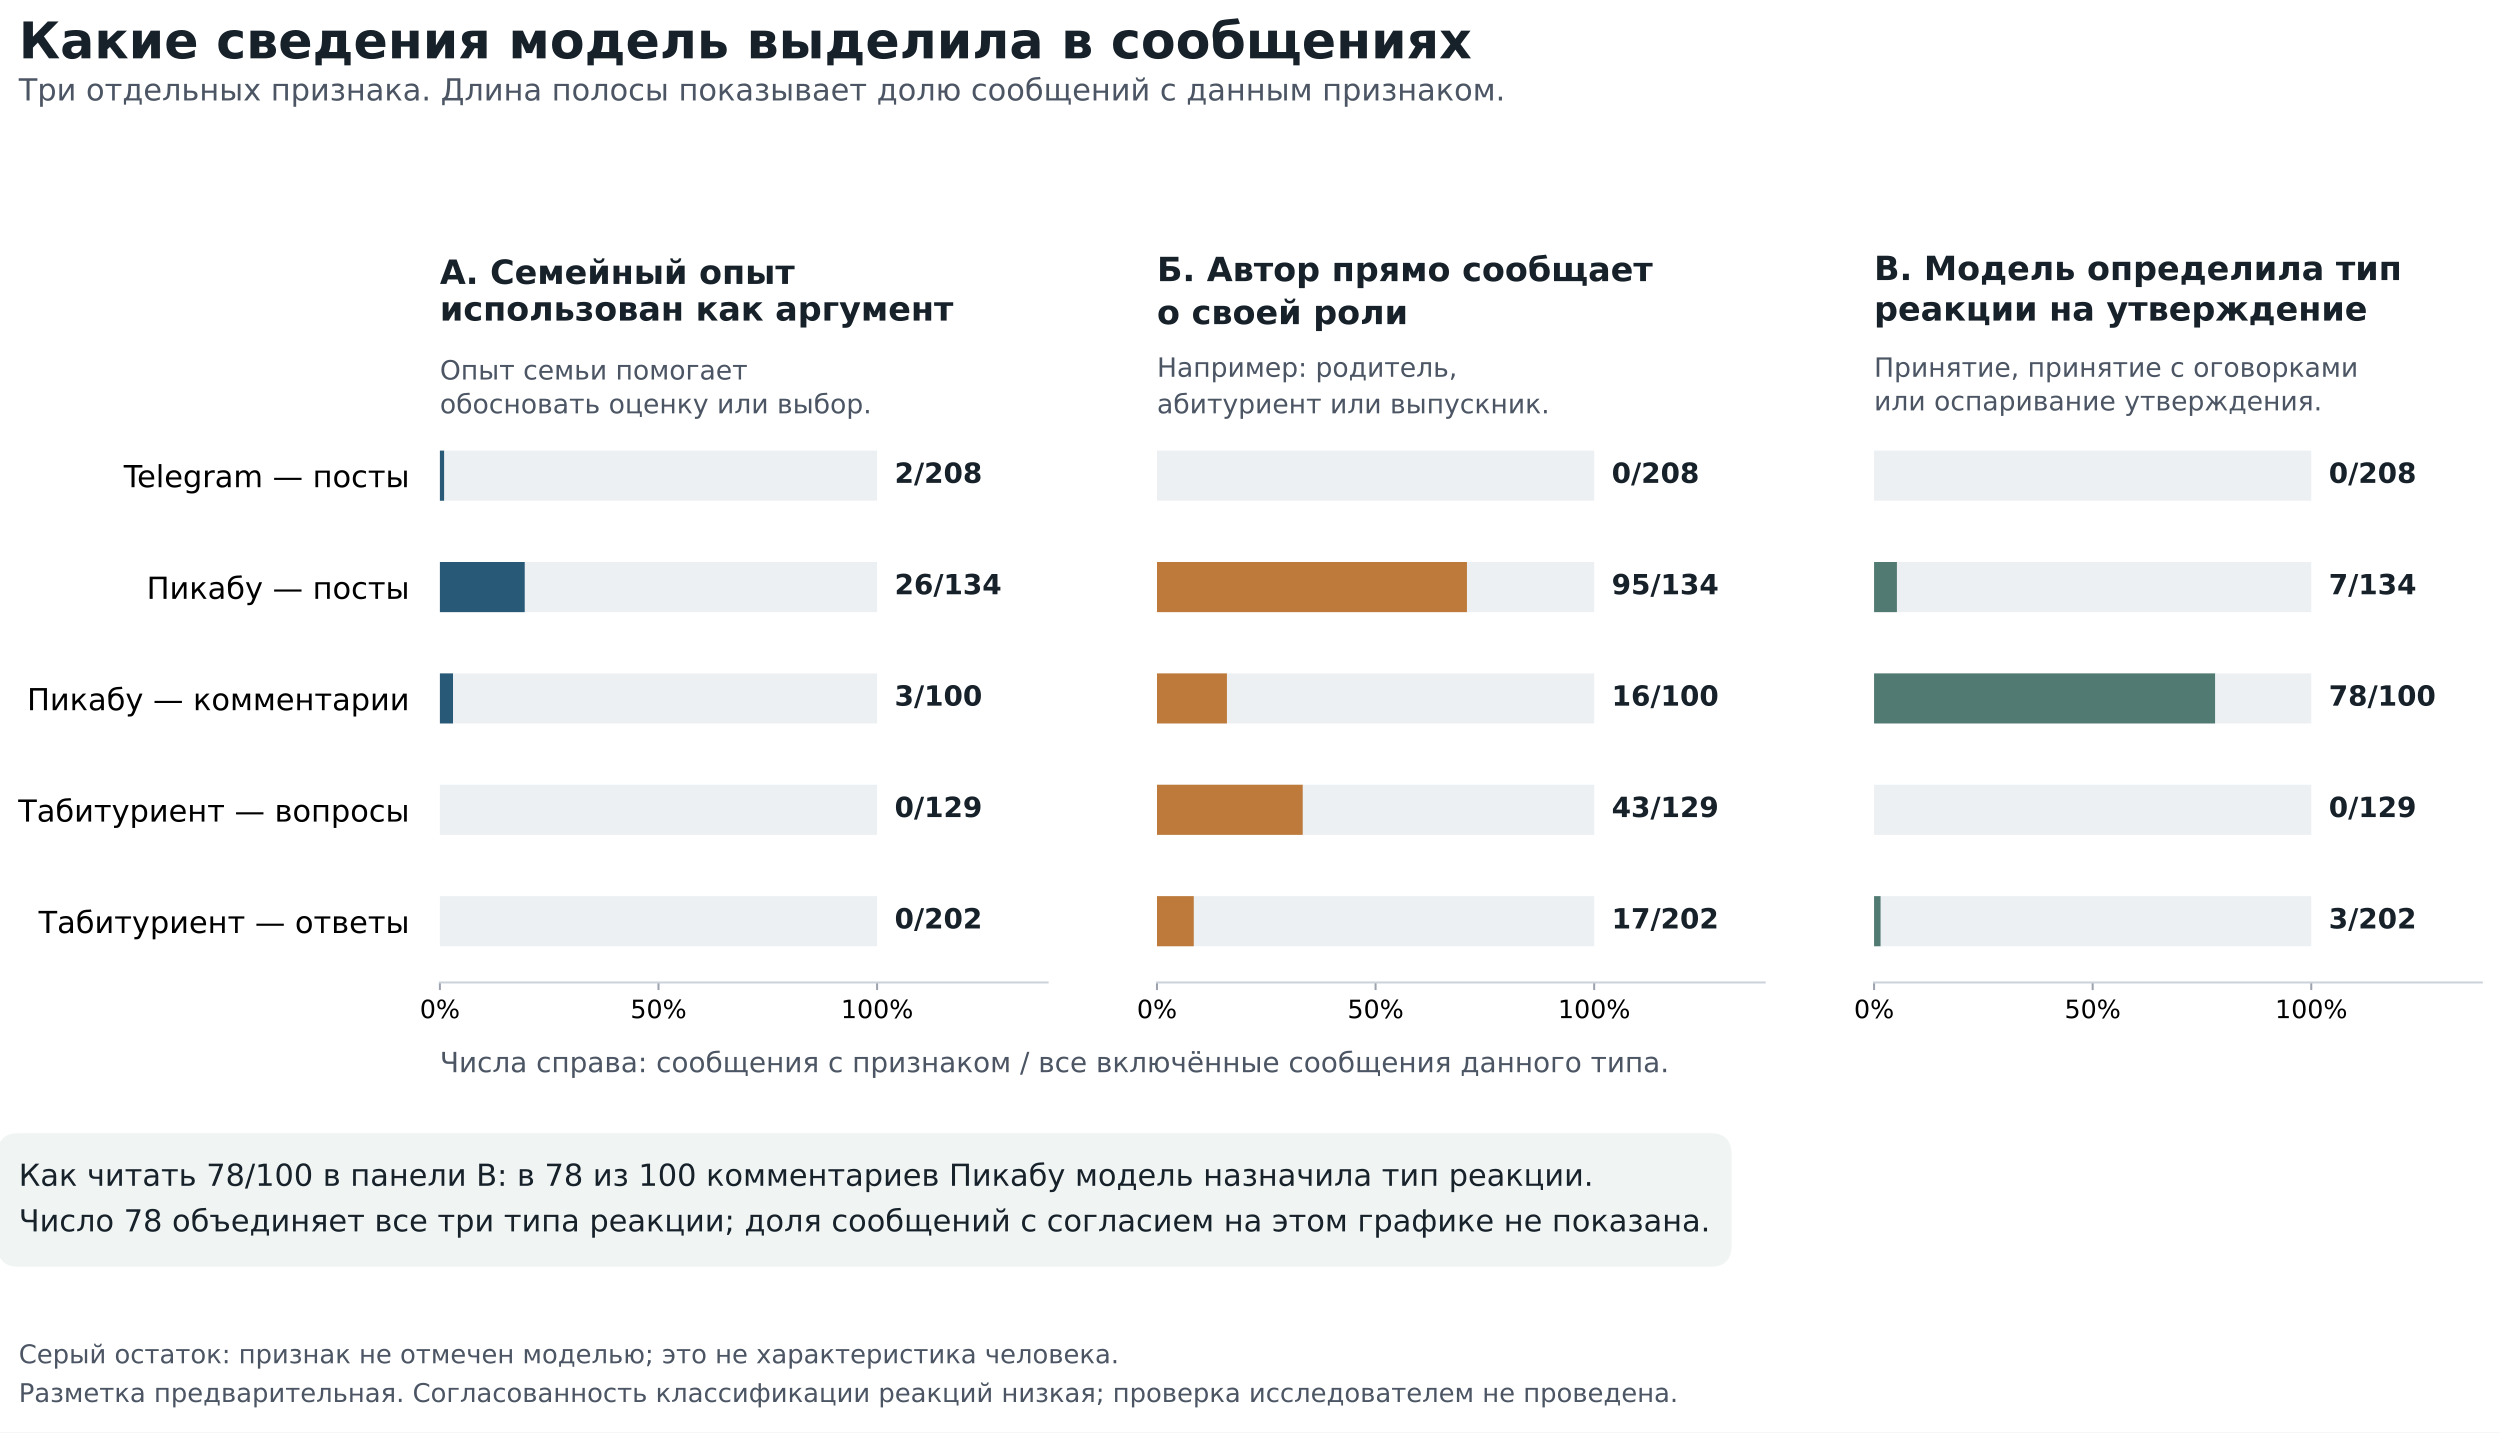
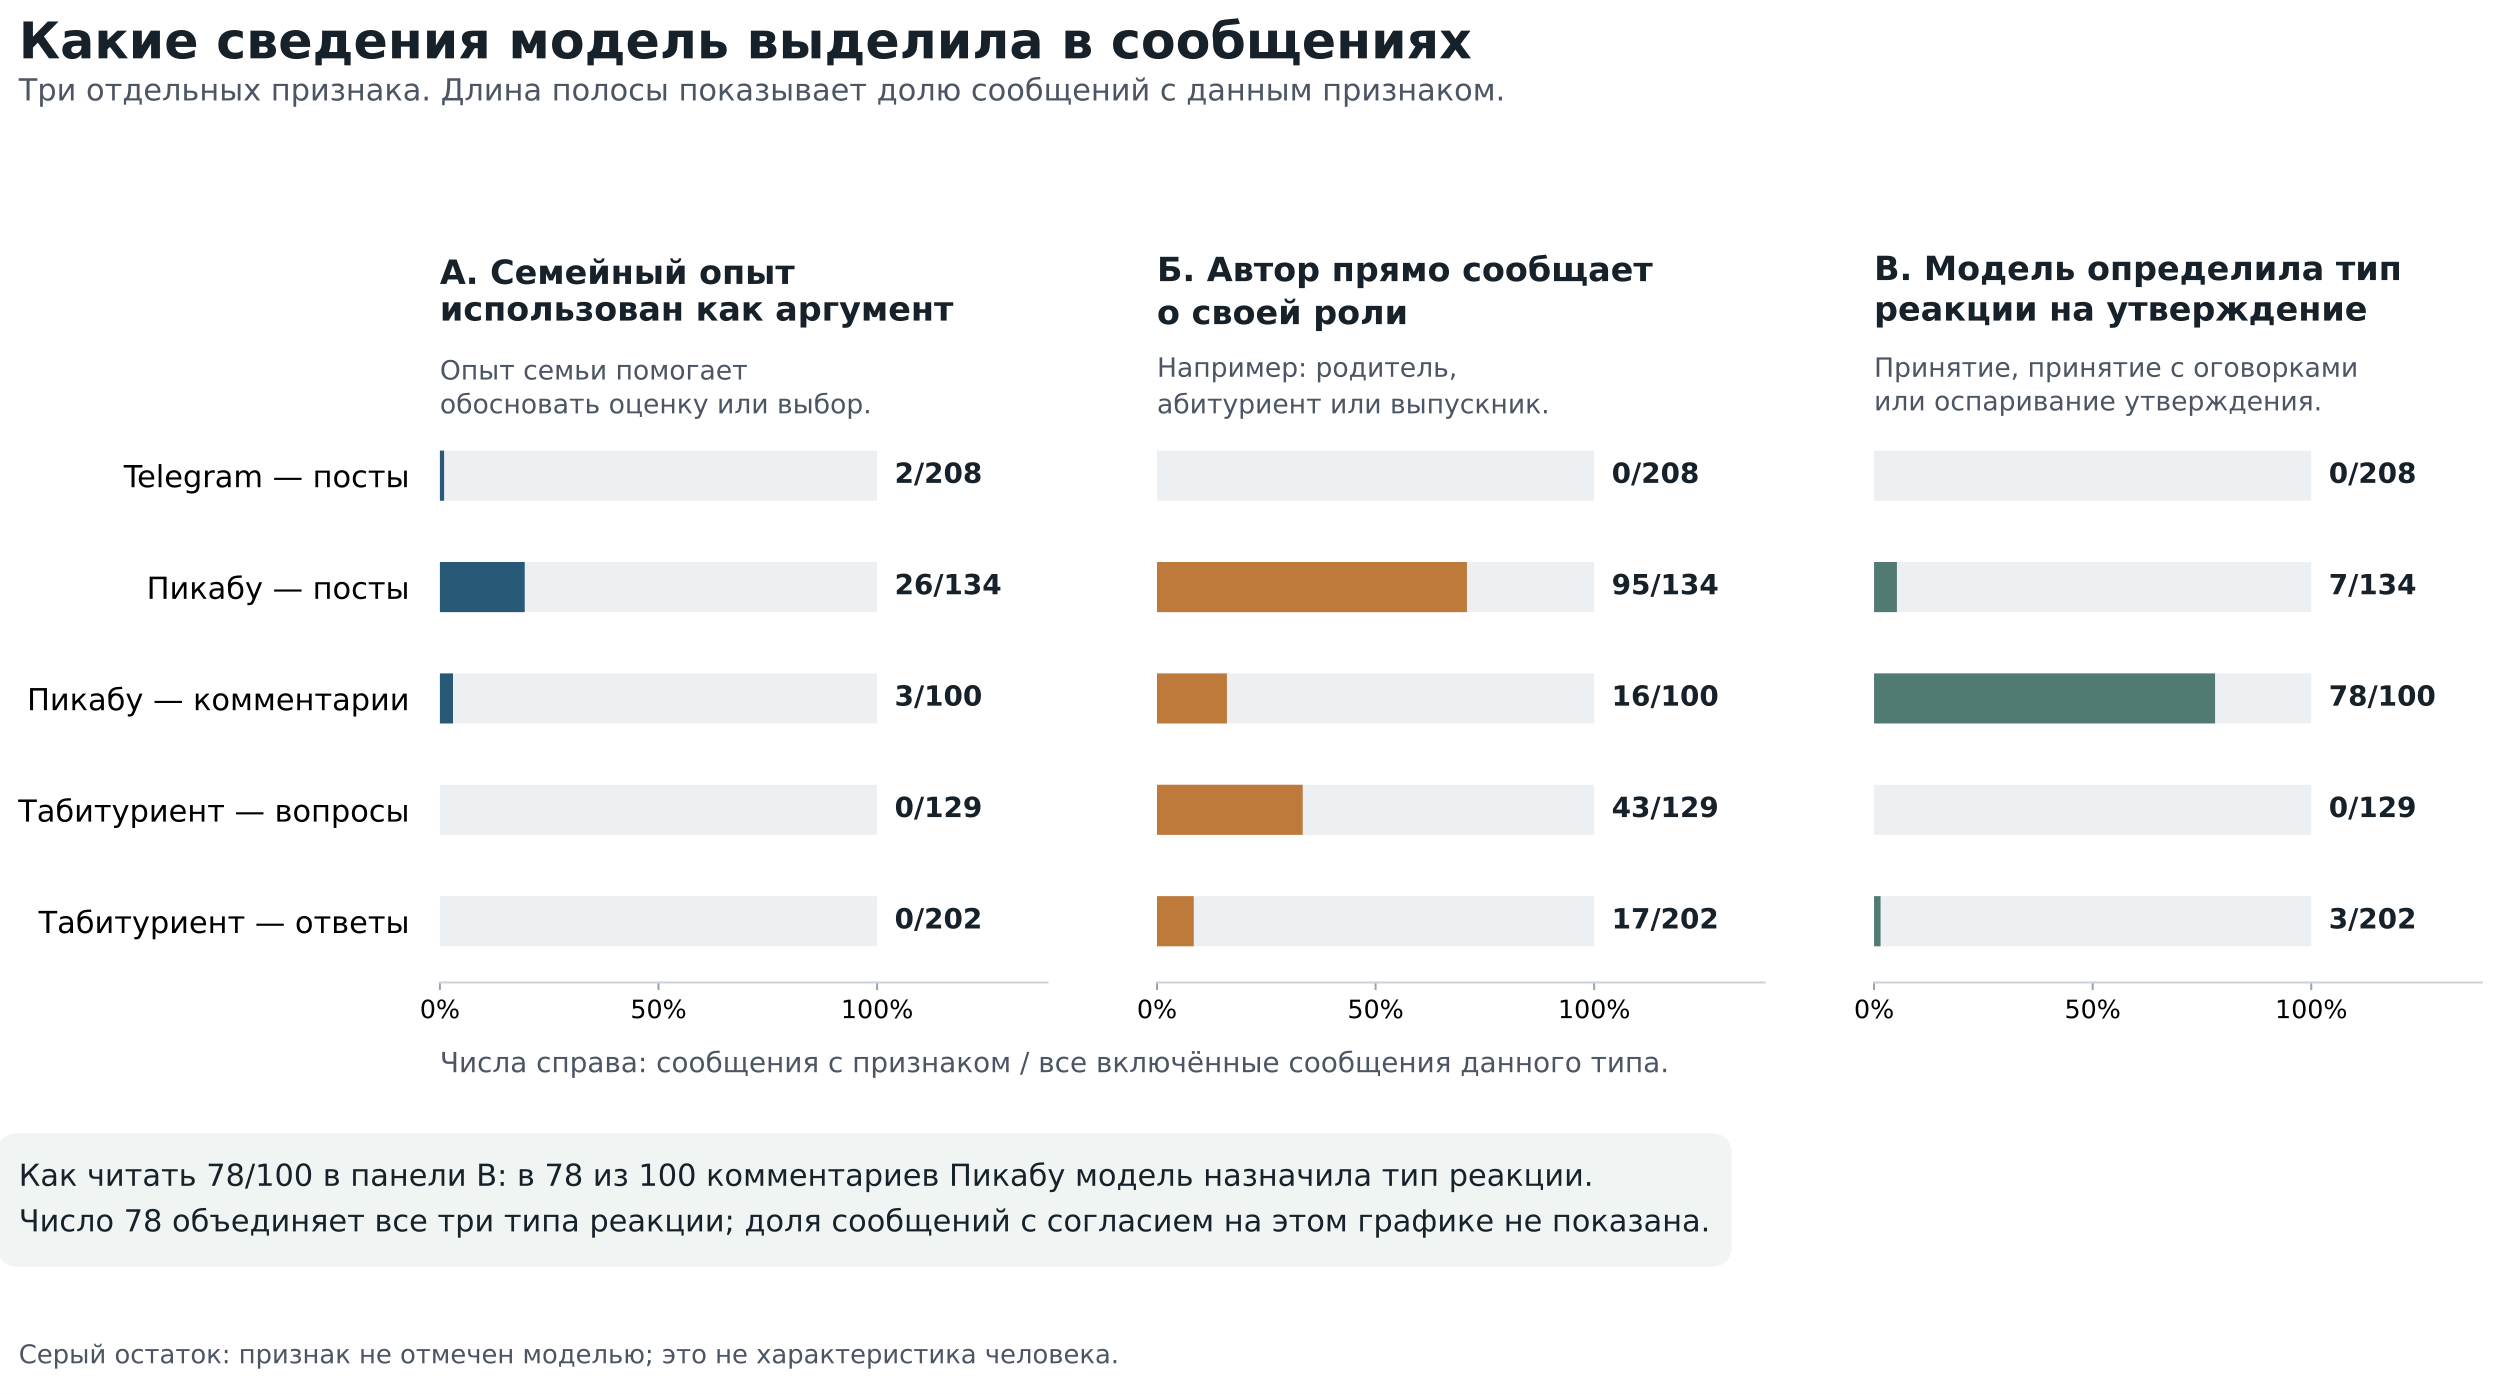
- <svg xmlns="http://www.w3.org/2000/svg" xmlns:xlink="http://www.w3.org/1999/xlink" width="987.33pt" height="565.733pt" viewBox="0 0 987.33 565.733" version="1.1">
+ <svg xmlns="http://www.w3.org/2000/svg" xmlns:xlink="http://www.w3.org/1999/xlink" width="987.33pt" height="550.433pt" viewBox="0 0 987.33 550.433" version="1.1">
  <defs>
    <style type="text/css">*{stroke-linejoin: round; stroke-linecap: butt}</style>
  </defs>
  <g id="figure_1">
    <g id="patch_1">
-       <path d="M 0 565.733  L 987.33 565.733  L 987.33 0  L 0 0  z " style="fill: #ffffff" />
+       <path d="M 0 550.433  L 987.33 550.433  L 987.33 0  L 0 0  z " style="fill: #ffffff" />
    </g>
    <g id="axes_1">
      <g id="patch_2">
        <path d="M 173.73 388.008  L 413.73 388.008  L 413.73 163.656  L 173.73 163.656  z " style="fill: #ffffff" />
      </g>
      <g id="patch_3">
-         <path d="M 173.73 177.953  L 346.392 177.953  L 346.392 197.749  L 173.73 197.749  z " clip-path="url(#p733dc06a69)" style="fill: #edf0f3" />
+         <path d="M 173.73 177.953  L 346.392 177.953  L 346.392 197.749  L 173.73 197.749  z " clip-path="url(#pc317c6eff7)" style="fill: #edf0f3" />
      </g>
      <g id="patch_4">
-         <path d="M 173.73 221.944  L 346.392 221.944  L 346.392 241.739  L 173.73 241.739  z " clip-path="url(#p733dc06a69)" style="fill: #edf0f3" />
+         <path d="M 173.73 221.944  L 346.392 221.944  L 346.392 241.739  L 173.73 241.739  z " clip-path="url(#pc317c6eff7)" style="fill: #edf0f3" />
      </g>
      <g id="patch_5">
-         <path d="M 173.73 265.934  L 346.392 265.934  L 346.392 285.73  L 173.73 285.73  z " clip-path="url(#p733dc06a69)" style="fill: #edf0f3" />
+         <path d="M 173.73 265.934  L 346.392 265.934  L 346.392 285.73  L 173.73 285.73  z " clip-path="url(#pc317c6eff7)" style="fill: #edf0f3" />
      </g>
      <g id="patch_6">
-         <path d="M 173.73 309.925  L 346.392 309.925  L 346.392 329.72  L 173.73 329.72  z " clip-path="url(#p733dc06a69)" style="fill: #edf0f3" />
+         <path d="M 173.73 309.925  L 346.392 309.925  L 346.392 329.72  L 173.73 329.72  z " clip-path="url(#pc317c6eff7)" style="fill: #edf0f3" />
      </g>
      <g id="patch_7">
-         <path d="M 173.73 353.915  L 346.392 353.915  L 346.392 373.711  L 173.73 373.711  z " clip-path="url(#p733dc06a69)" style="fill: #edf0f3" />
+         <path d="M 173.73 353.915  L 346.392 353.915  L 346.392 373.711  L 173.73 373.711  z " clip-path="url(#pc317c6eff7)" style="fill: #edf0f3" />
      </g>
      <g id="matplotlib.axis_1">
        <g id="xtick_1">
          <g id="line2d_1">
            <defs>
-               <path id="mbd93023bc0" d="M 0 0  L 0 3  " style="stroke: #9ca3af; stroke-width: 0.8" />
+               <path id="m634494784d" d="M 0 0  L 0 3  " style="stroke: #9ca3af; stroke-width: 0.8" />
            </defs>
            <g>
-               <use xlink:href="#mbd93023bc0" x="173.73" y="388.008" style="fill: #9ca3af; stroke: #9ca3af; stroke-width: 0.8" />
+               <use xlink:href="#m634494784d" x="173.73" y="388.008" style="fill: #9ca3af; stroke: #9ca3af; stroke-width: 0.8" />
            </g>
          </g>
          <g id="text_1">
            <text style="font-size: 10px; font-family: 'DejaVu Sans'; text-anchor: middle" x="173.73" y="402.106" transform="rotate(-0 173.73 402.1057)">0%</text>
          </g>
        </g>
        <g id="xtick_2">
          <g id="line2d_2">
            <g>
-               <use xlink:href="#mbd93023bc0" x="260.061" y="388.008" style="fill: #9ca3af; stroke: #9ca3af; stroke-width: 0.8" />
+               <use xlink:href="#m634494784d" x="260.061" y="388.008" style="fill: #9ca3af; stroke: #9ca3af; stroke-width: 0.8" />
            </g>
          </g>
          <g id="text_2">
            <text style="font-size: 10px; font-family: 'DejaVu Sans'; text-anchor: middle" x="260.061" y="402.106" transform="rotate(-0 260.0609 402.1057)">50%</text>
          </g>
        </g>
        <g id="xtick_3">
          <g id="line2d_3">
            <g>
-               <use xlink:href="#mbd93023bc0" x="346.392" y="388.008" style="fill: #9ca3af; stroke: #9ca3af; stroke-width: 0.8" />
+               <use xlink:href="#m634494784d" x="346.392" y="388.008" style="fill: #9ca3af; stroke: #9ca3af; stroke-width: 0.8" />
            </g>
          </g>
          <g id="text_3">
            <text style="font-size: 10px; font-family: 'DejaVu Sans'; text-anchor: middle" x="346.392" y="402.106" transform="rotate(-0 346.3919 402.1057)">100%</text>
          </g>
        </g>
      </g>
      <g id="matplotlib.axis_2">
        <g id="ytick_1">
          <g id="line2d_4" />
          <g id="text_4">
            <text style="font-size: 12px; font-family: 'DejaVu Sans'; text-anchor: end" x="161.73" y="192.41" transform="rotate(-0 161.73 192.4099)">Telegram — посты</text>
          </g>
        </g>
        <g id="ytick_2">
          <g id="line2d_5" />
          <g id="text_5">
            <text style="font-size: 12px; font-family: 'DejaVu Sans'; text-anchor: end" x="161.73" y="236.503" transform="rotate(-0 161.73 236.5027)">Пикабу — посты</text>
          </g>
        </g>
        <g id="ytick_3">
          <g id="line2d_6" />
          <g id="text_6">
            <text style="font-size: 12px; font-family: 'DejaVu Sans'; text-anchor: end" x="161.73" y="280.493" transform="rotate(-0 161.73 280.4932)">Пикабу — комментарии</text>
          </g>
        </g>
        <g id="ytick_4">
          <g id="line2d_7" />
          <g id="text_7">
            <text style="font-size: 12px; font-family: 'DejaVu Sans'; text-anchor: end" x="161.73" y="324.484" transform="rotate(-0 161.73 324.4838)">Табитуриент — вопросы</text>
          </g>
        </g>
        <g id="ytick_5">
          <g id="line2d_8" />
          <g id="text_8">
            <text style="font-size: 12px; font-family: 'DejaVu Sans'; text-anchor: end" x="161.73" y="368.474" transform="rotate(-0 161.73 368.4744)">Табитуриент — ответы</text>
          </g>
        </g>
      </g>
      <g id="patch_8">
-         <path d="M 173.73 177.953  L 175.39 177.953  L 175.39 197.749  L 173.73 197.749  z " clip-path="url(#p733dc06a69)" style="fill: #285a78" />
+         <path d="M 173.73 177.953  L 175.39 177.953  L 175.39 197.749  L 173.73 197.749  z " clip-path="url(#pc317c6eff7)" style="fill: #285a78" />
      </g>
      <g id="patch_9">
-         <path d="M 173.73 221.944  L 207.232 221.944  L 207.232 241.739  L 173.73 241.739  z " clip-path="url(#p733dc06a69)" style="fill: #285a78" />
+         <path d="M 173.73 221.944  L 207.232 221.944  L 207.232 241.739  L 173.73 241.739  z " clip-path="url(#pc317c6eff7)" style="fill: #285a78" />
      </g>
      <g id="patch_10">
-         <path d="M 173.73 265.934  L 178.91 265.934  L 178.91 285.73  L 173.73 285.73  z " clip-path="url(#p733dc06a69)" style="fill: #285a78" />
+         <path d="M 173.73 265.934  L 178.91 265.934  L 178.91 285.73  L 173.73 285.73  z " clip-path="url(#pc317c6eff7)" style="fill: #285a78" />
      </g>
      <g id="patch_11">
-         <path d="M 173.73 309.925  L 173.73 309.925  L 173.73 329.72  L 173.73 329.72  z " clip-path="url(#p733dc06a69)" style="fill: #285a78" />
+         <path d="M 173.73 309.925  L 173.73 309.925  L 173.73 329.72  L 173.73 329.72  z " clip-path="url(#pc317c6eff7)" style="fill: #285a78" />
      </g>
      <g id="patch_12">
-         <path d="M 173.73 353.915  L 173.73 353.915  L 173.73 373.711  L 173.73 373.711  z " clip-path="url(#p733dc06a69)" style="fill: #285a78" />
+         <path d="M 173.73 353.915  L 173.73 353.915  L 173.73 373.711  L 173.73 373.711  z " clip-path="url(#pc317c6eff7)" style="fill: #285a78" />
      </g>
      <g id="patch_13">
        <path d="M 173.73 388.008  L 413.73 388.008  " style="fill: none; stroke: #cbd2d9; stroke-width: 0.8; stroke-linejoin: miter; stroke-linecap: square" />
      </g>
      <g id="text_9">
        <text style="font-weight: 700; font-size: 11px; font-family: 'DejaVu Sans'; text-anchor: start; fill: #17212a" x="353.298" y="190.708" transform="rotate(-0 353.2983 190.7082)">2/208</text>
      </g>
      <g id="text_10">
        <text style="font-weight: 700; font-size: 11px; font-family: 'DejaVu Sans'; text-anchor: start; fill: #17212a" x="353.298" y="234.699" transform="rotate(-0 353.2983 234.6988)">26/134</text>
      </g>
      <g id="text_11">
        <text style="font-weight: 700; font-size: 11px; font-family: 'DejaVu Sans'; text-anchor: start; fill: #17212a" x="353.298" y="278.689" transform="rotate(-0 353.2983 278.6894)">3/100</text>
      </g>
      <g id="text_12">
        <text style="font-weight: 700; font-size: 11px; font-family: 'DejaVu Sans'; text-anchor: start; fill: #17212a" x="353.298" y="322.68" transform="rotate(-0 353.2983 322.68)">0/129</text>
      </g>
      <g id="text_13">
        <text style="font-weight: 700; font-size: 11px; font-family: 'DejaVu Sans'; text-anchor: start; fill: #17212a" x="353.298" y="366.671" transform="rotate(-0 353.2983 366.6706)">0/202</text>
      </g>
      <g id="text_14">
        <text style="font-weight: 700; font-size: 13.2px; font-family: 'DejaVu Sans'; fill: #17212a" transform="translate(173.73 112.127)">А. Семейный опыт</text>
        <text style="font-weight: 700; font-size: 13.2px; font-family: 'DejaVu Sans'; fill: #17212a" transform="translate(173.73 126.6058)">использован как аргумент</text>
      </g>
      <g id="text_15">
        <text style="font-size: 10.5px; font-family: 'DejaVu Sans'; fill: #4b5563" transform="translate(173.73 149.8866)">Опыт семьи помогает</text>
        <text style="font-size: 10.5px; font-family: 'DejaVu Sans'; fill: #4b5563" transform="translate(173.73 163.2265)">обосновать оценку или выбор.</text>
      </g>
    </g>
    <g id="axes_2">
      <g id="patch_14">
        <path d="M 456.93 388.008  L 696.93 388.008  L 696.93 163.656  L 456.93 163.656  z " style="fill: #ffffff" />
      </g>
      <g id="patch_15">
-         <path d="M 456.93 177.953  L 629.592 177.953  L 629.592 197.749  L 456.93 197.749  z " clip-path="url(#p7ef4b63ad0)" style="fill: #edf0f3" />
+         <path d="M 456.93 177.953  L 629.592 177.953  L 629.592 197.749  L 456.93 197.749  z " clip-path="url(#p6b81e2c768)" style="fill: #edf0f3" />
      </g>
      <g id="patch_16">
-         <path d="M 456.93 221.944  L 629.592 221.944  L 629.592 241.739  L 456.93 241.739  z " clip-path="url(#p7ef4b63ad0)" style="fill: #edf0f3" />
+         <path d="M 456.93 221.944  L 629.592 221.944  L 629.592 241.739  L 456.93 241.739  z " clip-path="url(#p6b81e2c768)" style="fill: #edf0f3" />
      </g>
      <g id="patch_17">
-         <path d="M 456.93 265.934  L 629.592 265.934  L 629.592 285.73  L 456.93 285.73  z " clip-path="url(#p7ef4b63ad0)" style="fill: #edf0f3" />
+         <path d="M 456.93 265.934  L 629.592 265.934  L 629.592 285.73  L 456.93 285.73  z " clip-path="url(#p6b81e2c768)" style="fill: #edf0f3" />
      </g>
      <g id="patch_18">
-         <path d="M 456.93 309.925  L 629.592 309.925  L 629.592 329.72  L 456.93 329.72  z " clip-path="url(#p7ef4b63ad0)" style="fill: #edf0f3" />
+         <path d="M 456.93 309.925  L 629.592 309.925  L 629.592 329.72  L 456.93 329.72  z " clip-path="url(#p6b81e2c768)" style="fill: #edf0f3" />
      </g>
      <g id="patch_19">
-         <path d="M 456.93 353.915  L 629.592 353.915  L 629.592 373.711  L 456.93 373.711  z " clip-path="url(#p7ef4b63ad0)" style="fill: #edf0f3" />
+         <path d="M 456.93 353.915  L 629.592 353.915  L 629.592 373.711  L 456.93 373.711  z " clip-path="url(#p6b81e2c768)" style="fill: #edf0f3" />
      </g>
      <g id="matplotlib.axis_3">
        <g id="xtick_4">
          <g id="line2d_9">
            <g>
-               <use xlink:href="#mbd93023bc0" x="456.93" y="388.008" style="fill: #9ca3af; stroke: #9ca3af; stroke-width: 0.8" />
+               <use xlink:href="#m634494784d" x="456.93" y="388.008" style="fill: #9ca3af; stroke: #9ca3af; stroke-width: 0.8" />
            </g>
          </g>
          <g id="text_16">
            <text style="font-size: 10px; font-family: 'DejaVu Sans'; text-anchor: middle" x="456.93" y="402.106" transform="rotate(-0 456.93 402.1057)">0%</text>
          </g>
        </g>
        <g id="xtick_5">
          <g id="line2d_10">
            <g>
-               <use xlink:href="#mbd93023bc0" x="543.261" y="388.008" style="fill: #9ca3af; stroke: #9ca3af; stroke-width: 0.8" />
+               <use xlink:href="#m634494784d" x="543.261" y="388.008" style="fill: #9ca3af; stroke: #9ca3af; stroke-width: 0.8" />
            </g>
          </g>
          <g id="text_17">
            <text style="font-size: 10px; font-family: 'DejaVu Sans'; text-anchor: middle" x="543.261" y="402.106" transform="rotate(-0 543.2609 402.1057)">50%</text>
          </g>
        </g>
        <g id="xtick_6">
          <g id="line2d_11">
            <g>
-               <use xlink:href="#mbd93023bc0" x="629.592" y="388.008" style="fill: #9ca3af; stroke: #9ca3af; stroke-width: 0.8" />
+               <use xlink:href="#m634494784d" x="629.592" y="388.008" style="fill: #9ca3af; stroke: #9ca3af; stroke-width: 0.8" />
            </g>
          </g>
          <g id="text_18">
            <text style="font-size: 10px; font-family: 'DejaVu Sans'; text-anchor: middle" x="629.592" y="402.106" transform="rotate(-0 629.5919 402.1057)">100%</text>
          </g>
        </g>
      </g>
      <g id="matplotlib.axis_4">
        <g id="ytick_6">
          <g id="line2d_12" />
        </g>
        <g id="ytick_7">
          <g id="line2d_13" />
        </g>
        <g id="ytick_8">
          <g id="line2d_14" />
        </g>
        <g id="ytick_9">
          <g id="line2d_15" />
        </g>
        <g id="ytick_10">
          <g id="line2d_16" />
        </g>
      </g>
      <g id="patch_20">
-         <path d="M 456.93 177.953  L 456.93 177.953  L 456.93 197.749  L 456.93 197.749  z " clip-path="url(#p7ef4b63ad0)" style="fill: #bd7a3b" />
+         <path d="M 456.93 177.953  L 456.93 177.953  L 456.93 197.749  L 456.93 197.749  z " clip-path="url(#p6b81e2c768)" style="fill: #bd7a3b" />
      </g>
      <g id="patch_21">
-         <path d="M 456.93 221.944  L 579.34 221.944  L 579.34 241.739  L 456.93 241.739  z " clip-path="url(#p7ef4b63ad0)" style="fill: #bd7a3b" />
+         <path d="M 456.93 221.944  L 579.34 221.944  L 579.34 241.739  L 456.93 241.739  z " clip-path="url(#p6b81e2c768)" style="fill: #bd7a3b" />
      </g>
      <g id="patch_22">
-         <path d="M 456.93 265.934  L 484.556 265.934  L 484.556 285.73  L 456.93 285.73  z " clip-path="url(#p7ef4b63ad0)" style="fill: #bd7a3b" />
+         <path d="M 456.93 265.934  L 484.556 265.934  L 484.556 285.73  L 456.93 285.73  z " clip-path="url(#p6b81e2c768)" style="fill: #bd7a3b" />
      </g>
      <g id="patch_23">
-         <path d="M 456.93 309.925  L 514.484 309.925  L 514.484 329.72  L 456.93 329.72  z " clip-path="url(#p7ef4b63ad0)" style="fill: #bd7a3b" />
+         <path d="M 456.93 309.925  L 514.484 309.925  L 514.484 329.72  L 456.93 329.72  z " clip-path="url(#p6b81e2c768)" style="fill: #bd7a3b" />
      </g>
      <g id="patch_24">
-         <path d="M 456.93 353.915  L 471.461 353.915  L 471.461 373.711  L 456.93 373.711  z " clip-path="url(#p7ef4b63ad0)" style="fill: #bd7a3b" />
+         <path d="M 456.93 353.915  L 471.461 353.915  L 471.461 373.711  L 456.93 373.711  z " clip-path="url(#p6b81e2c768)" style="fill: #bd7a3b" />
      </g>
      <g id="patch_25">
        <path d="M 456.93 388.008  L 696.93 388.008  " style="fill: none; stroke: #cbd2d9; stroke-width: 0.8; stroke-linejoin: miter; stroke-linecap: square" />
      </g>
      <g id="text_19">
        <text style="font-weight: 700; font-size: 11px; font-family: 'DejaVu Sans'; text-anchor: start; fill: #17212a" x="636.498" y="190.708" transform="rotate(-0 636.4983 190.7082)">0/208</text>
      </g>
      <g id="text_20">
        <text style="font-weight: 700; font-size: 11px; font-family: 'DejaVu Sans'; text-anchor: start; fill: #17212a" x="636.498" y="234.699" transform="rotate(-0 636.4983 234.6988)">95/134</text>
      </g>
      <g id="text_21">
        <text style="font-weight: 700; font-size: 11px; font-family: 'DejaVu Sans'; text-anchor: start; fill: #17212a" x="636.498" y="278.689" transform="rotate(-0 636.4983 278.6894)">16/100</text>
      </g>
      <g id="text_22">
        <text style="font-weight: 700; font-size: 11px; font-family: 'DejaVu Sans'; text-anchor: start; fill: #17212a" x="636.498" y="322.68" transform="rotate(-0 636.4983 322.68)">43/129</text>
      </g>
      <g id="text_23">
        <text style="font-weight: 700; font-size: 11px; font-family: 'DejaVu Sans'; text-anchor: start; fill: #17212a" x="636.498" y="366.671" transform="rotate(-0 636.4983 366.6706)">17/202</text>
      </g>
      <g id="text_24">
        <text style="font-weight: 700; font-size: 13.2px; font-family: 'DejaVu Sans'; fill: #17212a" transform="translate(456.93 111.0318)">Б. Автор прямо сообщает</text>
        <text style="font-weight: 700; font-size: 13.2px; font-family: 'DejaVu Sans'; fill: #17212a" transform="translate(456.93 128.0083)">о своей роли</text>
      </g>
      <g id="text_25">
        <text style="font-size: 10.5px; font-family: 'DejaVu Sans'; fill: #4b5563" transform="translate(456.93 148.8005)">Например: родитель,</text>
        <text style="font-size: 10.5px; font-family: 'DejaVu Sans'; fill: #4b5563" transform="translate(456.93 163.2265)">абитуриент или выпускник.</text>
      </g>
    </g>
    <g id="axes_3">
      <g id="patch_26">
        <path d="M 740.13 388.008  L 980.13 388.008  L 980.13 163.656  L 740.13 163.656  z " style="fill: #ffffff" />
      </g>
      <g id="patch_27">
-         <path d="M 740.13 177.953  L 912.792 177.953  L 912.792 197.749  L 740.13 197.749  z " clip-path="url(#pe8e6ff3f31)" style="fill: #edf0f3" />
+         <path d="M 740.13 177.953  L 912.792 177.953  L 912.792 197.749  L 740.13 197.749  z " clip-path="url(#p57e39739db)" style="fill: #edf0f3" />
      </g>
      <g id="patch_28">
-         <path d="M 740.13 221.944  L 912.792 221.944  L 912.792 241.739  L 740.13 241.739  z " clip-path="url(#pe8e6ff3f31)" style="fill: #edf0f3" />
+         <path d="M 740.13 221.944  L 912.792 221.944  L 912.792 241.739  L 740.13 241.739  z " clip-path="url(#p57e39739db)" style="fill: #edf0f3" />
      </g>
      <g id="patch_29">
-         <path d="M 740.13 265.934  L 912.792 265.934  L 912.792 285.73  L 740.13 285.73  z " clip-path="url(#pe8e6ff3f31)" style="fill: #edf0f3" />
+         <path d="M 740.13 265.934  L 912.792 265.934  L 912.792 285.73  L 740.13 285.73  z " clip-path="url(#p57e39739db)" style="fill: #edf0f3" />
      </g>
      <g id="patch_30">
-         <path d="M 740.13 309.925  L 912.792 309.925  L 912.792 329.72  L 740.13 329.72  z " clip-path="url(#pe8e6ff3f31)" style="fill: #edf0f3" />
+         <path d="M 740.13 309.925  L 912.792 309.925  L 912.792 329.72  L 740.13 329.72  z " clip-path="url(#p57e39739db)" style="fill: #edf0f3" />
      </g>
      <g id="patch_31">
-         <path d="M 740.13 353.915  L 912.792 353.915  L 912.792 373.711  L 740.13 373.711  z " clip-path="url(#pe8e6ff3f31)" style="fill: #edf0f3" />
+         <path d="M 740.13 353.915  L 912.792 353.915  L 912.792 373.711  L 740.13 373.711  z " clip-path="url(#p57e39739db)" style="fill: #edf0f3" />
      </g>
      <g id="matplotlib.axis_5">
        <g id="xtick_7">
          <g id="line2d_17">
            <g>
-               <use xlink:href="#mbd93023bc0" x="740.13" y="388.008" style="fill: #9ca3af; stroke: #9ca3af; stroke-width: 0.8" />
+               <use xlink:href="#m634494784d" x="740.13" y="388.008" style="fill: #9ca3af; stroke: #9ca3af; stroke-width: 0.8" />
            </g>
          </g>
          <g id="text_26">
            <text style="font-size: 10px; font-family: 'DejaVu Sans'; text-anchor: middle" x="740.13" y="402.106" transform="rotate(-0 740.13 402.1057)">0%</text>
          </g>
        </g>
        <g id="xtick_8">
          <g id="line2d_18">
            <g>
-               <use xlink:href="#mbd93023bc0" x="826.461" y="388.008" style="fill: #9ca3af; stroke: #9ca3af; stroke-width: 0.8" />
+               <use xlink:href="#m634494784d" x="826.461" y="388.008" style="fill: #9ca3af; stroke: #9ca3af; stroke-width: 0.8" />
            </g>
          </g>
          <g id="text_27">
            <text style="font-size: 10px; font-family: 'DejaVu Sans'; text-anchor: middle" x="826.461" y="402.106" transform="rotate(-0 826.4609 402.1057)">50%</text>
          </g>
        </g>
        <g id="xtick_9">
          <g id="line2d_19">
            <g>
-               <use xlink:href="#mbd93023bc0" x="912.792" y="388.008" style="fill: #9ca3af; stroke: #9ca3af; stroke-width: 0.8" />
+               <use xlink:href="#m634494784d" x="912.792" y="388.008" style="fill: #9ca3af; stroke: #9ca3af; stroke-width: 0.8" />
            </g>
          </g>
          <g id="text_28">
            <text style="font-size: 10px; font-family: 'DejaVu Sans'; text-anchor: middle" x="912.792" y="402.106" transform="rotate(-0 912.7919 402.1057)">100%</text>
          </g>
        </g>
      </g>
      <g id="matplotlib.axis_6">
        <g id="ytick_11">
          <g id="line2d_20" />
        </g>
        <g id="ytick_12">
          <g id="line2d_21" />
        </g>
        <g id="ytick_13">
          <g id="line2d_22" />
        </g>
        <g id="ytick_14">
          <g id="line2d_23" />
        </g>
        <g id="ytick_15">
          <g id="line2d_24" />
        </g>
      </g>
      <g id="patch_32">
-         <path d="M 740.13 177.953  L 740.13 177.953  L 740.13 197.749  L 740.13 197.749  z " clip-path="url(#pe8e6ff3f31)" style="fill: #517a72" />
+         <path d="M 740.13 177.953  L 740.13 177.953  L 740.13 197.749  L 740.13 197.749  z " clip-path="url(#p57e39739db)" style="fill: #517a72" />
      </g>
      <g id="patch_33">
-         <path d="M 740.13 221.944  L 749.15 221.944  L 749.15 241.739  L 740.13 241.739  z " clip-path="url(#pe8e6ff3f31)" style="fill: #517a72" />
+         <path d="M 740.13 221.944  L 749.15 221.944  L 749.15 241.739  L 740.13 241.739  z " clip-path="url(#p57e39739db)" style="fill: #517a72" />
      </g>
      <g id="patch_34">
-         <path d="M 740.13 265.934  L 874.806 265.934  L 874.806 285.73  L 740.13 285.73  z " clip-path="url(#pe8e6ff3f31)" style="fill: #517a72" />
+         <path d="M 740.13 265.934  L 874.806 265.934  L 874.806 285.73  L 740.13 285.73  z " clip-path="url(#p57e39739db)" style="fill: #517a72" />
      </g>
      <g id="patch_35">
-         <path d="M 740.13 309.925  L 740.13 309.925  L 740.13 329.72  L 740.13 329.72  z " clip-path="url(#pe8e6ff3f31)" style="fill: #517a72" />
+         <path d="M 740.13 309.925  L 740.13 309.925  L 740.13 329.72  L 740.13 329.72  z " clip-path="url(#p57e39739db)" style="fill: #517a72" />
      </g>
      <g id="patch_36">
-         <path d="M 740.13 353.915  L 742.694 353.915  L 742.694 373.711  L 740.13 373.711  z " clip-path="url(#pe8e6ff3f31)" style="fill: #517a72" />
+         <path d="M 740.13 353.915  L 742.694 353.915  L 742.694 373.711  L 740.13 373.711  z " clip-path="url(#p57e39739db)" style="fill: #517a72" />
      </g>
      <g id="patch_37">
        <path d="M 740.13 388.008  L 980.13 388.008  " style="fill: none; stroke: #cbd2d9; stroke-width: 0.8; stroke-linejoin: miter; stroke-linecap: square" />
      </g>
      <g id="text_29">
        <text style="font-weight: 700; font-size: 11px; font-family: 'DejaVu Sans'; text-anchor: start; fill: #17212a" x="919.698" y="190.708" transform="rotate(-0 919.6983 190.7082)">0/208</text>
      </g>
      <g id="text_30">
        <text style="font-weight: 700; font-size: 11px; font-family: 'DejaVu Sans'; text-anchor: start; fill: #17212a" x="919.698" y="234.699" transform="rotate(-0 919.6983 234.6988)">7/134</text>
      </g>
      <g id="text_31">
        <text style="font-weight: 700; font-size: 11px; font-family: 'DejaVu Sans'; text-anchor: start; fill: #17212a" x="919.698" y="278.689" transform="rotate(-0 919.6983 278.6894)">78/100</text>
      </g>
      <g id="text_32">
        <text style="font-weight: 700; font-size: 11px; font-family: 'DejaVu Sans'; text-anchor: start; fill: #17212a" x="919.698" y="322.68" transform="rotate(-0 919.6983 322.68)">0/129</text>
      </g>
      <g id="text_33">
        <text style="font-weight: 700; font-size: 11px; font-family: 'DejaVu Sans'; text-anchor: start; fill: #17212a" x="919.698" y="366.671" transform="rotate(-0 919.6983 366.6706)">3/202</text>
      </g>
      <g id="text_34">
        <text style="font-weight: 700; font-size: 13.2px; font-family: 'DejaVu Sans'; fill: #17212a" transform="translate(740.13 110.6131)">В. Модель определила тип</text>
        <text style="font-weight: 700; font-size: 13.2px; font-family: 'DejaVu Sans'; fill: #17212a" transform="translate(740.13 126.6058)">реакции на утверждение</text>
      </g>
      <g id="text_35">
        <text style="font-size: 10.5px; font-family: 'DejaVu Sans'; fill: #4b5563" transform="translate(740.13 148.8005)">Принятие, принятие с оговорками</text>
        <text style="font-size: 10.5px; font-family: 'DejaVu Sans'; fill: #4b5563" transform="translate(740.13 162.0879)">или оспаривание утверждения.</text>
      </g>
    </g>
    <g id="text_36">
      <text style="font-weight: 700; font-size: 20px; font-family: 'DejaVu Sans'; text-anchor: start; fill: #17212a" x="7.41" y="23.05" transform="rotate(-0 7.41 23.05)">Какие сведения модель выделила в сообщениях</text>
    </g>
    <g id="text_37">
      <text style="font-size: 12px; font-family: 'DejaVu Sans'; text-anchor: start; fill: #4b5563" x="7.41" y="39.672" transform="rotate(-0 7.41 39.672)">Три отдельных признака. Длина полосы показывает долю сообщений с данным признаком.</text>
    </g>
    <g id="text_38">
      <text style="font-size: 11px; font-family: 'DejaVu Sans'; text-anchor: start; fill: #4b5563" x="173.73" y="423.432" transform="rotate(-0 173.73 423.432)">Числа справа: сообщения с признаком / все включённые сообщения данного типа.</text>
    </g>
    <g id="text_39">
      <g id="patch_38">
        <path d="M 7.41 500.304  L 675.465 500.304  Q 683.865 500.304 683.865 491.904  L 683.865 455.904  Q 683.865 447.504 675.465 447.504  L 7.41 447.504  Q -0.99 447.504 -0.99 455.904  L -0.99 491.904  Q -0.99 500.304 7.41 500.304  z " style="fill: #f0f5f4" />
      </g>
      <text style="font-size: 12px; font-family: 'DejaVu Sans'; fill: #17212a" transform="translate(7.41 468.3174)">Как читать 78/100 в панели В: в 78 из 100 комментариев Пикабу модель назначила тип реакции.</text>
      <text style="font-size: 12px; font-family: 'DejaVu Sans'; fill: #17212a" transform="translate(7.41 486.3174)">Число 78 объединяет все три типа реакции; доля сообщений с согласием на этом графике не показана.</text>
    </g>
    <g id="text_40">
-       <text style="font-size: 10.2px; font-family: 'DejaVu Sans'; fill: #4b5563" transform="translate(7.41 538.3966)">Серый остаток: признак не отмечен моделью; это не характеристика человека.</text>
-       <text style="font-size: 10.2px; font-family: 'DejaVu Sans'; fill: #4b5563" transform="translate(7.41 553.6966)">Разметка предварительная. Согласованность классификации реакций низкая; проверка исследователем не проведена.</text>
+       <text style="font-size: 10.2px; font-family: 'DejaVu Sans'; text-anchor: start; fill: #4b5563" x="7.41" y="538.397" transform="rotate(-0 7.41 538.3966)">Серый остаток: признак не отмечен моделью; это не характеристика человека.</text>
    </g>
  </g>
  <defs>
-     <clipPath id="p733dc06a69">
+     <clipPath id="pc317c6eff7">
      <rect x="173.73" y="163.656" width="240" height="224.352" />
    </clipPath>
-     <clipPath id="p7ef4b63ad0">
+     <clipPath id="p6b81e2c768">
      <rect x="456.93" y="163.656" width="240" height="224.352" />
    </clipPath>
-     <clipPath id="pe8e6ff3f31">
+     <clipPath id="p57e39739db">
      <rect x="740.13" y="163.656" width="240" height="224.352" />
    </clipPath>
  </defs>
</svg>
